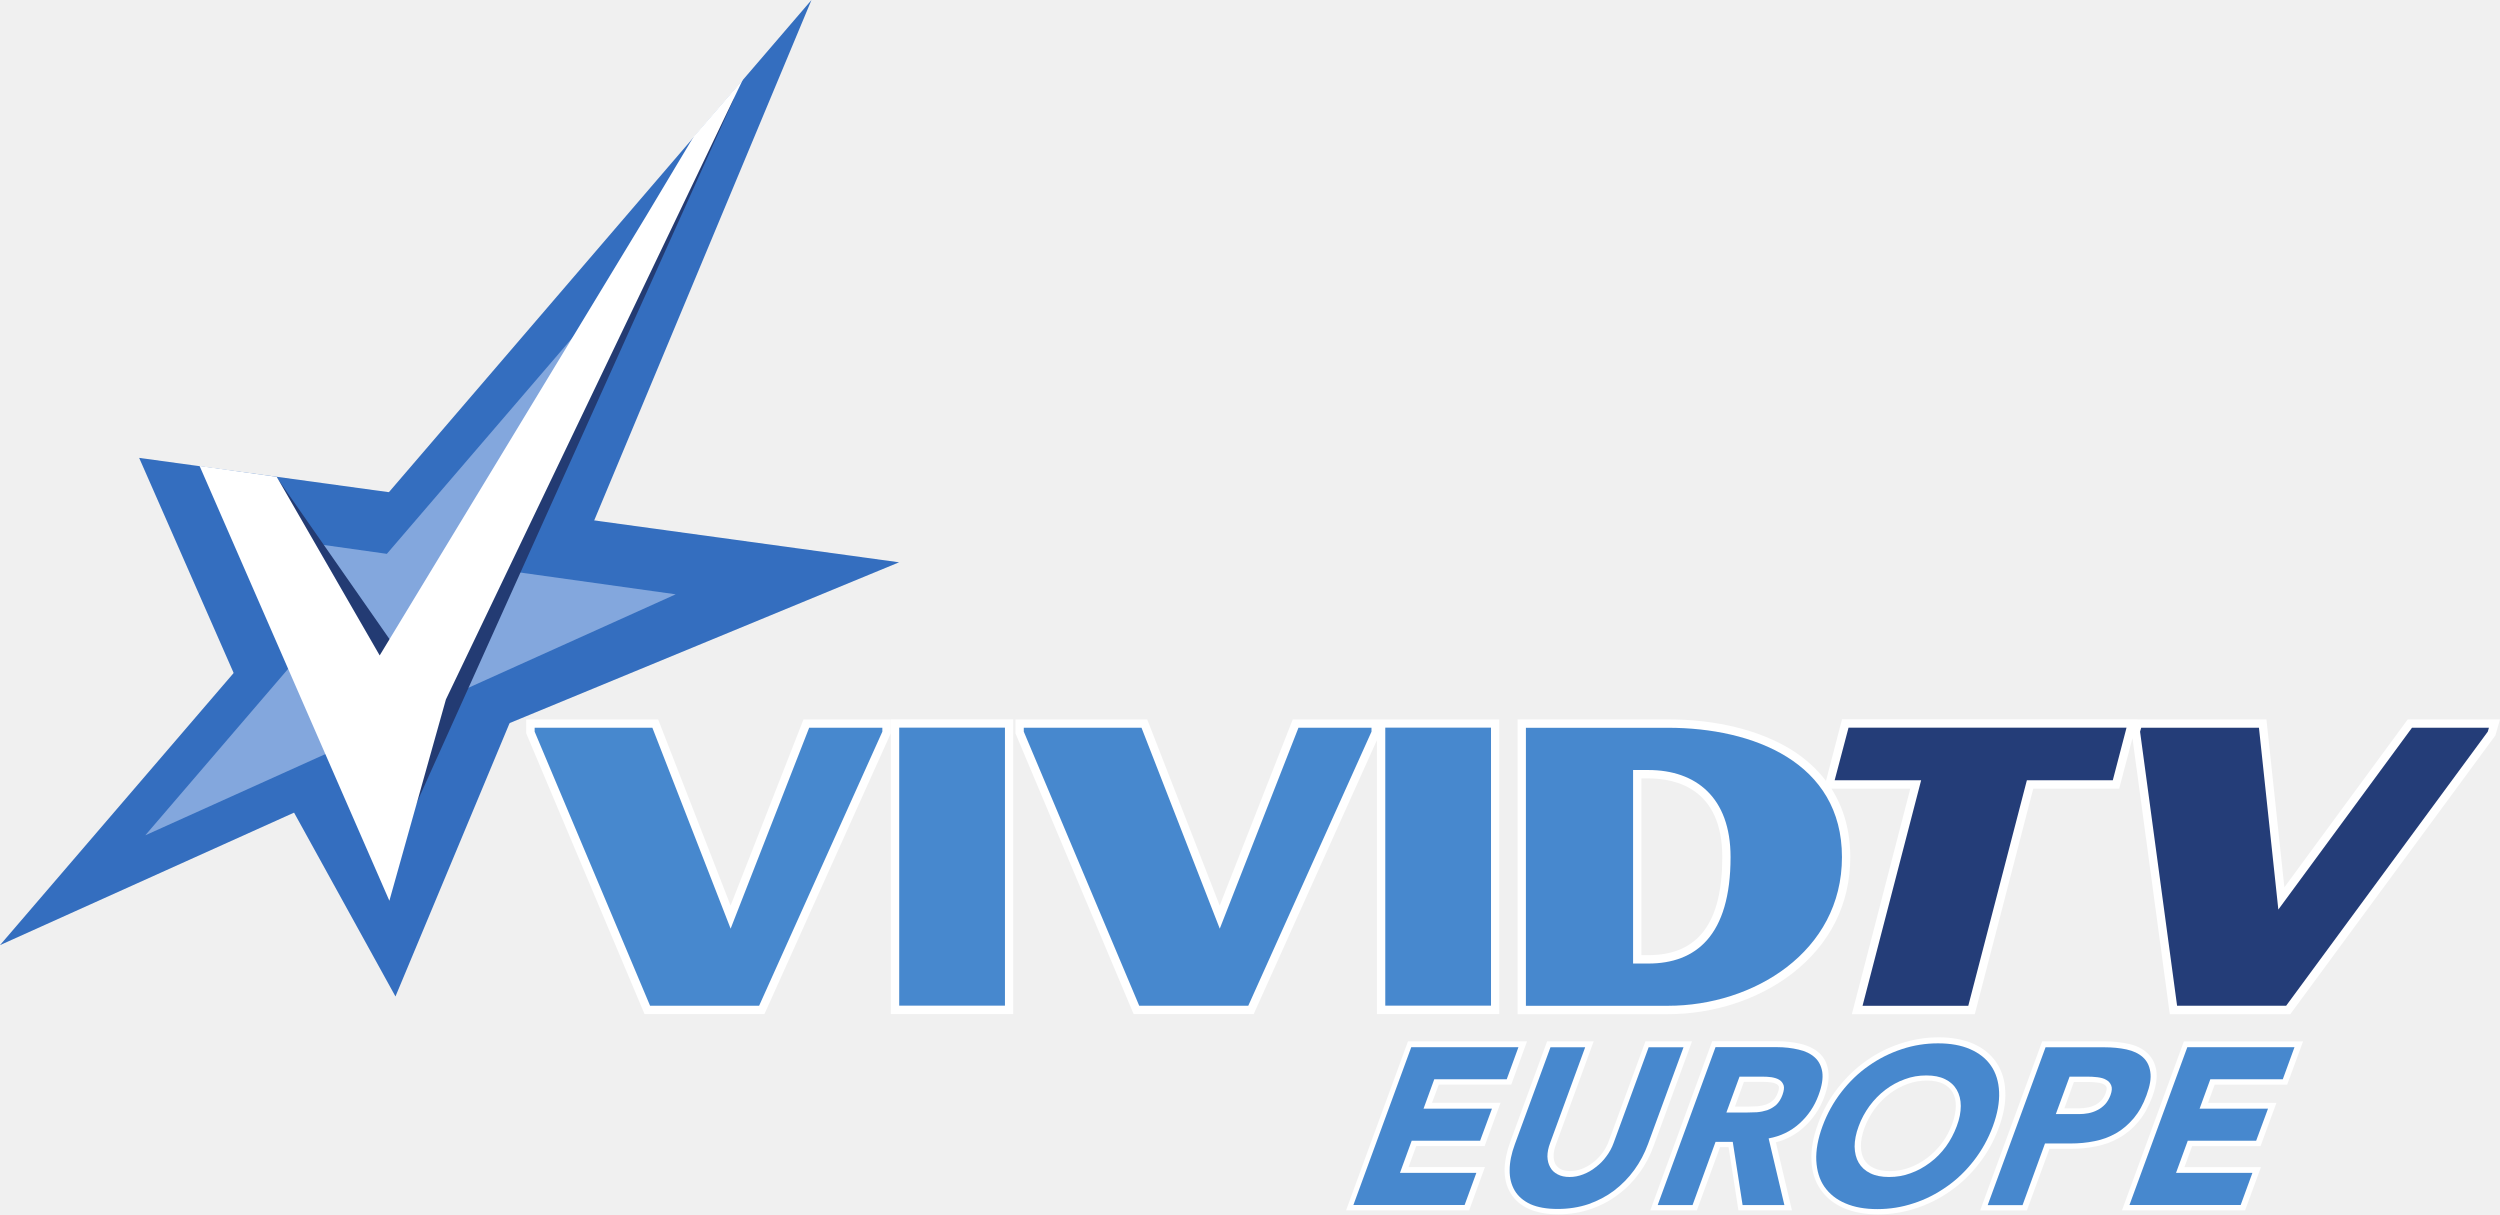
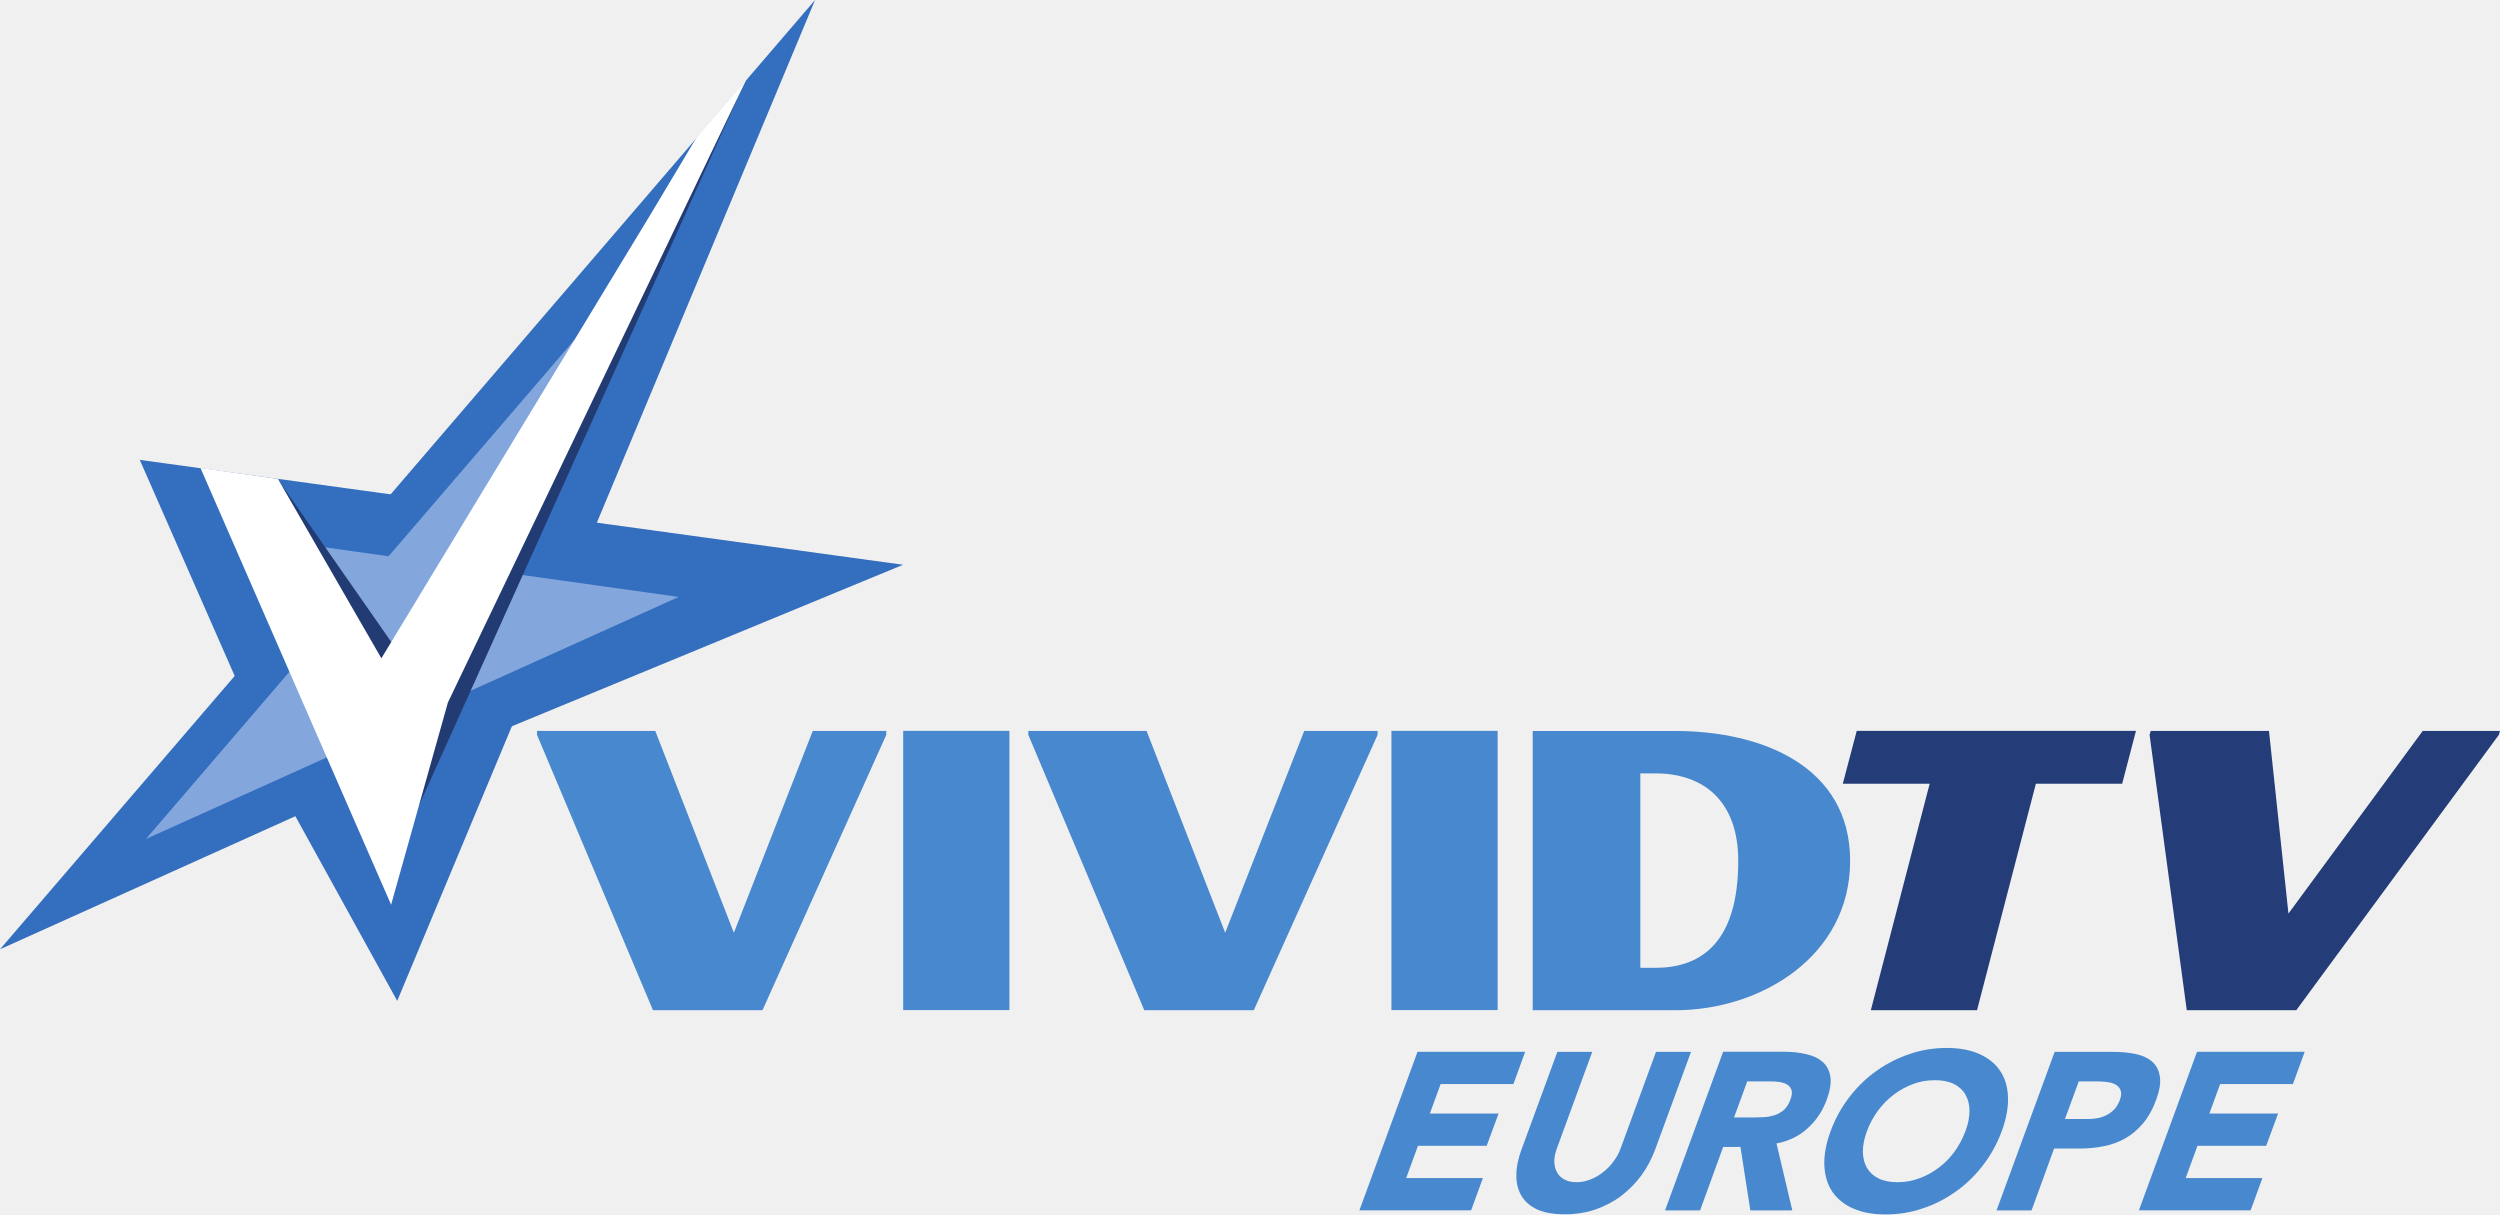
- <svg xmlns="http://www.w3.org/2000/svg" width="600" height="291.44" version="1.1" viewBox="0 0 158.75 77.11" id="svg68">
+ <svg xmlns="http://www.w3.org/2000/svg" width="597.345" height="290.178" version="1.1" viewBox="0 0 158.048 76.776" id="svg68">
  <defs id="defs72" />
-   <g transform="translate(-24.075 -97.725)" id="g66">
-     <path d="m24.075 157.74 18.673-8.413 6.439 11.674 26.416-63.274z" id="path2" fill="#346ebf" />
-     <path d="m32.911 126.8 9.874 22.475 38.383-15.844z" id="path4" fill="#346ebf" />
-     <path d="m56.245 133.96 8.873-20.253-16.478 19.187-9.791-1.378 3.72 8.45-9.268 10.801 11.527-5.199 3.169 7.21 4.785-10.912 14.2-6.402z" id="path6" fill="#83a7dd" />
-     <path d="m69.329 105.27-1.359 1.516-18.866 31.945-7.412-10.627-2.765 0.257 9.396 25.258 22.374-49.672z" id="path8" fill="#233b73" />
-     <g id="g20" fill="#fff">
-       <path d="m68.134 106.39-0.22 0.358-2.792 4.666-16.937 27.931-6.54-11.343-4.896-0.689 12.051 27.61 3.591-12.785 17.91-37.392 0.955-1.984z" id="path10" />
-       <path d="m70.469 155.23-4.602-11.821h-8.377v0.882l7.513 17.828h7.614l8.018-17.819v-0.891h-5.538z" id="path12" />
-       <path d="m80.642 162.12h7.77v-18.719h-7.77z" id="path14" />
-       <path d="m111.51 143.41h-5.346l-4.638 11.821-4.602-11.821h-8.367v0.882l7.504 17.828h7.623l7.825-17.396v17.396h7.77v-18.71h-7.577z" id="path16" />
-       <path d="m133.44 152.15c0 4.188-1.534 6.227-4.703 6.227h-0.432v-11.224h0.432c1.764 0 4.703 0.652 4.703 4.997m43.527-8.744-7.835 10.664-1.139-10.664h-8.193v-9e-3h-18.755l-1.02 3.913c-0.579-0.753-1.313-1.424-2.195-1.975-2.002-1.24-4.776-1.929-7.835-1.929h-9.552v18.719h9.552c2.884 0 5.75-0.937 7.871-2.572 2.425-1.874 3.701-4.427 3.701-7.403 0-1.644-0.404-3.104-1.194-4.344h5.006l-3.711 14.319h7.807l3.711-14.319h5.456l0.845-3.205 2.37 17.525h7.651l12.969-17.626 0.055-0.073 0.294-1.02z" id="path18" />
-     </g>
-     <path d="m159.11 143.93h-17.653l-0.882 3.343h5.492l-3.72 14.319h6.714l3.72-14.319h5.456z" id="path22" fill="#243d78" />
-     <g id="g32" fill="#4788ce">
-       <path d="m65.355 161.59-7.33-17.405v-0.248h7.476l4.969 12.758 4.987-12.758h4.647v0.248l-7.825 17.405z" id="path24" />
-       <path d="m81.175 143.93h6.714v17.653h-6.714z" id="path26" />
-       <path d="m112.04 143.93h6.714v17.653h-6.714z" id="path28" />
-       <path d="m96.415 161.59-7.33-17.405v-0.248h7.476l4.969 12.758 4.997-12.758h4.638v0.248l-7.825 17.405z" id="path30" />
-     </g>
-     <path d="m162.32 161.59-2.351-17.405 0.073-0.248h7.476l1.231 11.545 8.487-11.545h4.886l-0.073 0.248-12.804 17.405z" id="path34" fill="#243d78" />
-     <path d="m128.74 158.91c3.013 0 5.226-1.754 5.226-6.76 0-3.803-2.213-5.529-5.226-5.529h-0.964v12.289zm-7.77 2.682v-17.653h9.029c5.401 0 11.04 2.195 11.04 8.211 0 6.025-5.639 9.442-11.04 9.442z" id="path36" fill="#4788ce" />
-     <g id="g50" fill="#fff">
-       <path d="m118.35 170.5 1.01-2.746h-4.354l0.432-1.157h4.602l1.001-2.746h-7.559l-3.931 10.728h7.816l1.001-2.746h-4.85l0.487-1.332z" id="path38" />
-       <path d="m131.52 163.85h-2.958l-2.315 6.301c-0.101 0.285-0.239 0.542-0.413 0.781-0.175 0.23-0.377 0.441-0.606 0.615-0.22 0.175-0.459 0.303-0.707 0.404-0.478 0.175-1.01 0.184-1.341 0.018-0.147-0.083-0.248-0.184-0.331-0.312-0.073-0.147-0.119-0.312-0.119-0.524 0-0.22 0.046-0.468 0.147-0.735l2.397-6.549h-2.958l-2.342 6.393c-0.23 0.625-0.349 1.222-0.358 1.754 0 0.569 0.119 1.065 0.377 1.488 0.257 0.432 0.643 0.772 1.167 1.01 0.496 0.22 1.121 0.34 1.874 0.34 0.716 0 1.415-0.11 2.048-0.331 0.643-0.22 1.222-0.524 1.736-0.918 0.524-0.386 0.974-0.845 1.359-1.378 0.377-0.524 0.689-1.102 0.909-1.727z" id="path40" />
-       <path d="m136.66 167.6c-0.138 0.119-0.294 0.211-0.45 0.266-0.175 0.055-0.367 0.092-0.551 0.11-0.22 9e-3 -0.432 0.018-0.625 0.018h-0.79l0.569-1.571h1.203c0.175 0 0.358 9e-3 0.542 0.037 0.147 0.018 0.266 0.064 0.358 0.119 0.055 0.037 0.092 0.083 0.119 0.147 0 0.028 0.028 0.129-0.064 0.377-0.083 0.22-0.184 0.386-0.312 0.496m3.261-0.23c0.239-0.652 0.321-1.185 0.248-1.644-0.064-0.478-0.266-0.863-0.588-1.148-0.303-0.266-0.698-0.459-1.176-0.569-0.45-0.11-0.946-0.165-1.479-0.165h-4.124l-3.931 10.737h2.958l1.47-4.014h0.542l0.625 4.014h3.398l-1.02-4.317c0.67-0.174 1.268-0.496 1.773-0.955 0.588-0.533 1.029-1.185 1.304-1.938" id="path42" />
-       <path d="m148.27 167.93c0 0.349-0.073 0.744-0.23 1.167-0.165 0.441-0.377 0.845-0.643 1.203-0.276 0.367-0.588 0.68-0.937 0.946-0.349 0.266-0.735 0.478-1.139 0.625-0.395 0.147-0.817 0.22-1.249 0.22-0.413 0-0.762-0.073-1.029-0.202-0.266-0.129-0.459-0.303-0.597-0.533-0.129-0.239-0.202-0.514-0.202-0.845-9e-3 -0.349 0.073-0.744 0.23-1.176 0.156-0.423 0.377-0.827 0.643-1.194 0.276-0.367 0.588-0.689 0.937-0.955 0.349-0.266 0.735-0.478 1.139-0.625 0.395-0.147 0.817-0.22 1.249-0.22 0.413 0 0.762 0.073 1.029 0.202 0.266 0.138 0.459 0.312 0.597 0.542 0.129 0.23 0.202 0.514 0.202 0.845m3.141-0.909c-0.028-0.716-0.23-1.341-0.579-1.846-0.349-0.514-0.845-0.909-1.479-1.185-0.606-0.257-1.341-0.395-2.168-0.395-0.817 0-1.626 0.129-2.406 0.386-0.781 0.257-1.525 0.625-2.195 1.102-0.68 0.478-1.286 1.065-1.809 1.736-0.533 0.68-0.955 1.442-1.258 2.278-0.312 0.845-0.45 1.626-0.413 2.315 0.028 0.716 0.22 1.341 0.579 1.846 0.349 0.514 0.845 0.909 1.479 1.185 0.606 0.257 1.341 0.395 2.168 0.395 0.817 0 1.626-0.129 2.406-0.386 0.781-0.257 1.525-0.625 2.195-1.102 0.68-0.478 1.286-1.056 1.809-1.736 0.533-0.68 0.955-1.442 1.258-2.278 0.312-0.836 0.45-1.617 0.413-2.315" id="path44" />
-       <path d="m157.79 167.13c-0.073 0.193-0.165 0.349-0.276 0.468-0.119 0.119-0.248 0.22-0.386 0.294-0.156 0.073-0.312 0.129-0.478 0.156-0.175 0.037-0.349 0.055-0.524 0.055h-0.964l0.606-1.672h0.891c0.184 0 0.386 9e-3 0.597 0.037 0.165 0.018 0.312 0.055 0.422 0.119 0.083 0.037 0.129 0.101 0.165 0.174 9e-3 0.037 0.028 0.138-0.055 0.367m2.076 1.819c0.358-0.422 0.652-0.955 0.882-1.58 0.239-0.652 0.321-1.194 0.257-1.653-0.073-0.468-0.276-0.854-0.597-1.139-0.303-0.276-0.698-0.468-1.185-0.569-0.459-0.101-0.964-0.156-1.497-0.156h-3.968l-3.94 10.737h2.967l1.433-3.913h1.369c0.542 0 1.084-0.046 1.589-0.156 0.524-0.101 1.02-0.285 1.47-0.542 0.45-0.248 0.863-0.597 1.222-1.029" id="path46" />
-       <path d="m169.31 166.6 1.01-2.746h-7.568l-3.931 10.728h7.816l1.01-2.746h-4.859l0.487-1.332h4.344l1.01-2.746h-4.344l0.422-1.157z" id="path48" />
-     </g>
-     <g id="g64" fill="#4788ce">
-       <path d="m113.69 164.22h6.806l-0.744 2.039h-4.602l-0.68 1.865h4.344l-0.753 2.039h-4.344l-0.744 2.039h4.85l-0.744 2.039h-7.063z" id="path52" />
-       <path d="m128.72 170.38c-0.22 0.597-0.505 1.139-0.873 1.644-0.358 0.496-0.79 0.928-1.277 1.304-0.487 0.367-1.038 0.652-1.635 0.863-0.606 0.202-1.258 0.303-1.947 0.303-0.698 0-1.268-0.101-1.727-0.303-0.45-0.211-0.781-0.496-1.001-0.863-0.22-0.377-0.331-0.808-0.321-1.304 0-0.505 0.11-1.047 0.331-1.644l2.26-6.154h2.204l-2.223 6.071c-0.119 0.312-0.175 0.597-0.175 0.863 9e-3 0.266 0.064 0.487 0.175 0.68 0.101 0.202 0.266 0.349 0.478 0.459 0.202 0.11 0.459 0.165 0.753 0.165 0.294 0 0.579-0.055 0.863-0.165 0.285-0.11 0.551-0.257 0.799-0.459 0.257-0.193 0.478-0.413 0.67-0.68 0.202-0.266 0.358-0.551 0.468-0.863l2.223-6.071h2.214z" id="path54" />
-       <path d="m133.7 168.37h1.304c0.193 0 0.404-9e-3 0.634-0.018 0.23-0.018 0.441-0.064 0.652-0.129 0.202-0.073 0.395-0.184 0.569-0.331 0.165-0.156 0.303-0.367 0.404-0.643 0.092-0.257 0.119-0.459 0.073-0.606-0.055-0.147-0.138-0.266-0.276-0.349-0.129-0.083-0.294-0.129-0.487-0.165-0.202-0.028-0.395-0.037-0.597-0.037h-1.442zm-0.689-4.152h3.876c0.514 0 0.974 0.055 1.396 0.156 0.422 0.092 0.762 0.257 1.029 0.496 0.257 0.23 0.413 0.542 0.478 0.928 0.055 0.395-0.018 0.882-0.239 1.47-0.257 0.707-0.661 1.304-1.212 1.8-0.551 0.496-1.203 0.808-1.956 0.946l1.001 4.234h-2.654l-0.625-4.014h-1.093l-1.46 4.014h-2.214z" id="path56" />
-       <path d="m142.1 169.24c-0.175 0.468-0.257 0.9-0.257 1.295 9e-3 0.395 0.092 0.735 0.257 1.02 0.165 0.285 0.413 0.514 0.735 0.67 0.331 0.165 0.726 0.239 1.194 0.239 0.478 0 0.928-0.073 1.369-0.239 0.441-0.156 0.854-0.386 1.231-0.67 0.386-0.285 0.716-0.625 1.01-1.02 0.285-0.395 0.514-0.827 0.689-1.295 0.175-0.459 0.257-0.891 0.257-1.286s-0.092-0.744-0.257-1.029c-0.165-0.285-0.413-0.514-0.735-0.67-0.331-0.165-0.726-0.239-1.194-0.239-0.478 0-0.928 0.073-1.369 0.239-0.441 0.156-0.854 0.386-1.231 0.67-0.377 0.285-0.716 0.634-1.01 1.029-0.285 0.395-0.524 0.827-0.689 1.286m-2.296 0c0.294-0.799 0.698-1.525 1.203-2.177 0.505-0.652 1.084-1.212 1.736-1.663 0.652-0.459 1.35-0.808 2.103-1.056 0.744-0.248 1.516-0.367 2.296-0.367 0.781 0 1.46 0.119 2.03 0.367s1.02 0.597 1.332 1.056c0.312 0.45 0.487 1.01 0.514 1.663 0.028 0.652-0.101 1.378-0.395 2.177s-0.698 1.525-1.203 2.177c-0.505 0.652-1.084 1.212-1.736 1.663-0.652 0.459-1.35 0.817-2.103 1.056-0.744 0.248-1.516 0.367-2.296 0.367-0.781 0-1.46-0.119-2.03-0.367-0.569-0.239-1.01-0.597-1.332-1.056-0.312-0.45-0.478-1.01-0.514-1.663-0.028-0.652 0.101-1.378 0.395-2.177" id="path58" />
-       <path d="m154.62 168.47h1.47c0.202 0 0.395-0.018 0.597-0.055 0.193-0.037 0.386-0.101 0.56-0.193 0.184-0.092 0.349-0.211 0.496-0.367 0.147-0.156 0.257-0.349 0.349-0.588 0.092-0.257 0.11-0.459 0.046-0.615-0.064-0.156-0.165-0.276-0.321-0.358-0.147-0.092-0.34-0.138-0.551-0.165-0.22-0.028-0.432-0.037-0.643-0.037h-1.13zm-0.652-4.243h3.72c0.524 0 0.992 0.046 1.424 0.138 0.422 0.092 0.772 0.257 1.029 0.487 0.257 0.23 0.422 0.542 0.478 0.937 0.064 0.395-0.018 0.882-0.239 1.479-0.211 0.588-0.487 1.075-0.817 1.47-0.34 0.395-0.707 0.716-1.13 0.955-0.413 0.23-0.863 0.404-1.359 0.496-0.487 0.101-0.992 0.147-1.525 0.147h-1.617l-1.424 3.913h-2.214z" id="path60" />
-       <path d="m162.97 164.22h6.806l-0.744 2.039h-4.602l-0.68 1.865h4.344l-0.753 2.039h-4.344l-0.744 2.039h4.85l-0.744 2.039h-7.063z" id="path62" />
-     </g>
+   <path style="fill:#346ebf" id="path2" d="m 0,60.013 18.673,-8.413 6.439,11.674 26.416,-63.274 z" />
+   <path style="fill:#346ebf" id="path4" d="m 8.836,29.073 9.874,22.475 38.383,-15.844 z" />
+   <path style="fill:#83a7dd" id="path6" d="m 32.17,36.233 8.873,-20.253 -16.478,19.187 -9.791,-1.378 3.72,8.45 -9.268,10.801 11.527,-5.199 3.169,7.21 4.785,-10.912 14.2,-6.402 z" />
+   <path style="fill:#233b73" id="path8" d="m 45.254,7.543 -1.359,1.516 -18.866,31.945 -7.412,-10.627 -2.765,0.257 9.396,25.258 22.374,-49.672 z" />
+   <path style="fill:#ffffff" d="m 44.059,8.663 -0.22,0.358 -2.792,4.666 -16.937,27.931 -6.54,-11.343 -4.896,-0.689 12.051,27.61 3.591,-12.785 17.91,-37.392 0.955,-1.984 z" id="path10" />
+   <path style="fill:#243d78" id="path22" d="m 135.035,46.203 h -17.653 l -0.882,3.343 h 5.492 l -3.72,14.319 h 6.714 l 3.72,-14.319 h 5.456 z" />
+   <g style="fill:#4788ce" id="g32" transform="translate(-24.075,-97.72699)">
+     <path id="path24" d="m 65.355,161.59 -7.33,-17.405 v -0.248 h 7.476 l 4.969,12.758 4.987,-12.758 h 4.647 v 0.248 l -7.825,17.405 z" />
+     <path id="path26" d="m 81.175,143.93 h 6.714 v 17.653 H 81.175 Z" />
+     <path id="path28" d="m 112.04,143.93 h 6.714 v 17.653 H 112.04 Z" />
+     <path id="path30" d="m 96.415,161.59 -7.33,-17.405 v -0.248 h 7.476 l 4.969,12.758 4.997,-12.758 h 4.638 v 0.248 l -7.825,17.405 z" />
+   </g>
+   <path style="fill:#243d78" id="path34" d="m 138.245,63.863 -2.351,-17.405 0.073,-0.248 h 7.476 l 1.231,11.545 8.487,-11.545 h 4.886 l -0.073,0.248 -12.804,17.405 z" />
+   <path style="fill:#4788ce" id="path36" d="m 104.665,61.183 c 3.013,0 5.226,-1.754 5.226,-6.76 0,-3.803 -2.213,-5.529 -5.226,-5.529 h -0.964 v 12.289 z m -7.77,2.682 v -17.653 h 9.029 c 5.401,0 11.04,2.195 11.04,8.211 0,6.025 -5.639,9.442 -11.04,9.442 z" />
+   <g style="fill:#4788ce" id="g64" transform="translate(-24.075,-97.72699)">
+     <path id="path52" d="m 113.69,164.22 h 6.806 l -0.744,2.039 h -4.602 l -0.68,1.865 h 4.344 l -0.753,2.039 h -4.344 l -0.744,2.039 h 4.85 l -0.744,2.039 h -7.063 z" />
+     <path id="path54" d="m 128.72,170.38 c -0.22,0.597 -0.505,1.139 -0.873,1.644 -0.358,0.496 -0.79,0.928 -1.277,1.304 -0.487,0.367 -1.038,0.652 -1.635,0.863 -0.606,0.202 -1.258,0.303 -1.947,0.303 -0.698,0 -1.268,-0.101 -1.727,-0.303 -0.45,-0.211 -0.781,-0.496 -1.001,-0.863 -0.22,-0.377 -0.331,-0.808 -0.321,-1.304 0,-0.505 0.11,-1.047 0.331,-1.644 l 2.26,-6.154 h 2.204 l -2.223,6.071 c -0.119,0.312 -0.175,0.597 -0.175,0.863 0.009,0.266 0.064,0.487 0.175,0.68 0.101,0.202 0.266,0.349 0.478,0.459 0.202,0.11 0.459,0.165 0.753,0.165 0.294,0 0.579,-0.055 0.863,-0.165 0.285,-0.11 0.551,-0.257 0.799,-0.459 0.257,-0.193 0.478,-0.413 0.67,-0.68 0.202,-0.266 0.358,-0.551 0.468,-0.863 l 2.223,-6.071 h 2.214 z" />
+     <path id="path56" d="m 133.7,168.37 h 1.304 c 0.193,0 0.404,-0.009 0.634,-0.018 0.23,-0.018 0.441,-0.064 0.652,-0.129 0.202,-0.073 0.395,-0.184 0.569,-0.331 0.165,-0.156 0.303,-0.367 0.404,-0.643 0.092,-0.257 0.119,-0.459 0.073,-0.606 -0.055,-0.147 -0.138,-0.266 -0.276,-0.349 -0.129,-0.083 -0.294,-0.129 -0.487,-0.165 -0.202,-0.028 -0.395,-0.037 -0.597,-0.037 h -1.442 z m -0.689,-4.152 h 3.876 c 0.514,0 0.974,0.055 1.396,0.156 0.422,0.092 0.762,0.257 1.029,0.496 0.257,0.23 0.413,0.542 0.478,0.928 0.055,0.395 -0.018,0.882 -0.239,1.47 -0.257,0.707 -0.661,1.304 -1.212,1.8 -0.551,0.496 -1.203,0.808 -1.956,0.946 l 1.001,4.234 h -2.654 l -0.625,-4.014 h -1.093 l -1.46,4.014 h -2.214 z" />
+     <path id="path58" d="m 142.1,169.24 c -0.175,0.468 -0.257,0.9 -0.257,1.295 0.009,0.395 0.092,0.735 0.257,1.02 0.165,0.285 0.413,0.514 0.735,0.67 0.331,0.165 0.726,0.239 1.194,0.239 0.478,0 0.928,-0.073 1.369,-0.239 0.441,-0.156 0.854,-0.386 1.231,-0.67 0.386,-0.285 0.716,-0.625 1.01,-1.02 0.285,-0.395 0.514,-0.827 0.689,-1.295 0.175,-0.459 0.257,-0.891 0.257,-1.286 0,-0.395 -0.092,-0.744 -0.257,-1.029 -0.165,-0.285 -0.413,-0.514 -0.735,-0.67 -0.331,-0.165 -0.726,-0.239 -1.194,-0.239 -0.478,0 -0.928,0.073 -1.369,0.239 -0.441,0.156 -0.854,0.386 -1.231,0.67 -0.377,0.285 -0.716,0.634 -1.01,1.029 -0.285,0.395 -0.524,0.827 -0.689,1.286 m -2.296,0 c 0.294,-0.799 0.698,-1.525 1.203,-2.177 0.505,-0.652 1.084,-1.212 1.736,-1.663 0.652,-0.459 1.35,-0.808 2.103,-1.056 0.744,-0.248 1.516,-0.367 2.296,-0.367 0.781,0 1.46,0.119 2.03,0.367 0.569,0.248 1.02,0.597 1.332,1.056 0.312,0.45 0.487,1.01 0.514,1.663 0.028,0.652 -0.101,1.378 -0.395,2.177 -0.294,0.799 -0.698,1.525 -1.203,2.177 -0.505,0.652 -1.084,1.212 -1.736,1.663 -0.652,0.459 -1.35,0.817 -2.103,1.056 -0.744,0.248 -1.516,0.367 -2.296,0.367 -0.781,0 -1.46,-0.119 -2.03,-0.367 -0.569,-0.239 -1.01,-0.597 -1.332,-1.056 -0.312,-0.45 -0.478,-1.01 -0.514,-1.663 -0.028,-0.652 0.101,-1.378 0.395,-2.177" />
+     <path id="path60" d="m 154.62,168.47 h 1.47 c 0.202,0 0.395,-0.018 0.597,-0.055 0.193,-0.037 0.386,-0.101 0.56,-0.193 0.184,-0.092 0.349,-0.211 0.496,-0.367 0.147,-0.156 0.257,-0.349 0.349,-0.588 0.092,-0.257 0.11,-0.459 0.046,-0.615 -0.064,-0.156 -0.165,-0.276 -0.321,-0.358 -0.147,-0.092 -0.34,-0.138 -0.551,-0.165 -0.22,-0.028 -0.432,-0.037 -0.643,-0.037 h -1.13 z m -0.652,-4.243 h 3.72 c 0.524,0 0.992,0.046 1.424,0.138 0.422,0.092 0.772,0.257 1.029,0.487 0.257,0.23 0.422,0.542 0.478,0.937 0.064,0.395 -0.018,0.882 -0.239,1.479 -0.211,0.588 -0.487,1.075 -0.817,1.47 -0.34,0.395 -0.707,0.716 -1.13,0.955 -0.413,0.23 -0.863,0.404 -1.359,0.496 -0.487,0.101 -0.992,0.147 -1.525,0.147 h -1.617 l -1.424,3.913 h -2.214 z" />
+     <path id="path62" d="m 162.97,164.22 h 6.806 l -0.744,2.039 h -4.602 l -0.68,1.865 h 4.344 l -0.753,2.039 h -4.344 l -0.744,2.039 h 4.85 l -0.744,2.039 h -7.063 z" />
  </g>
</svg>
